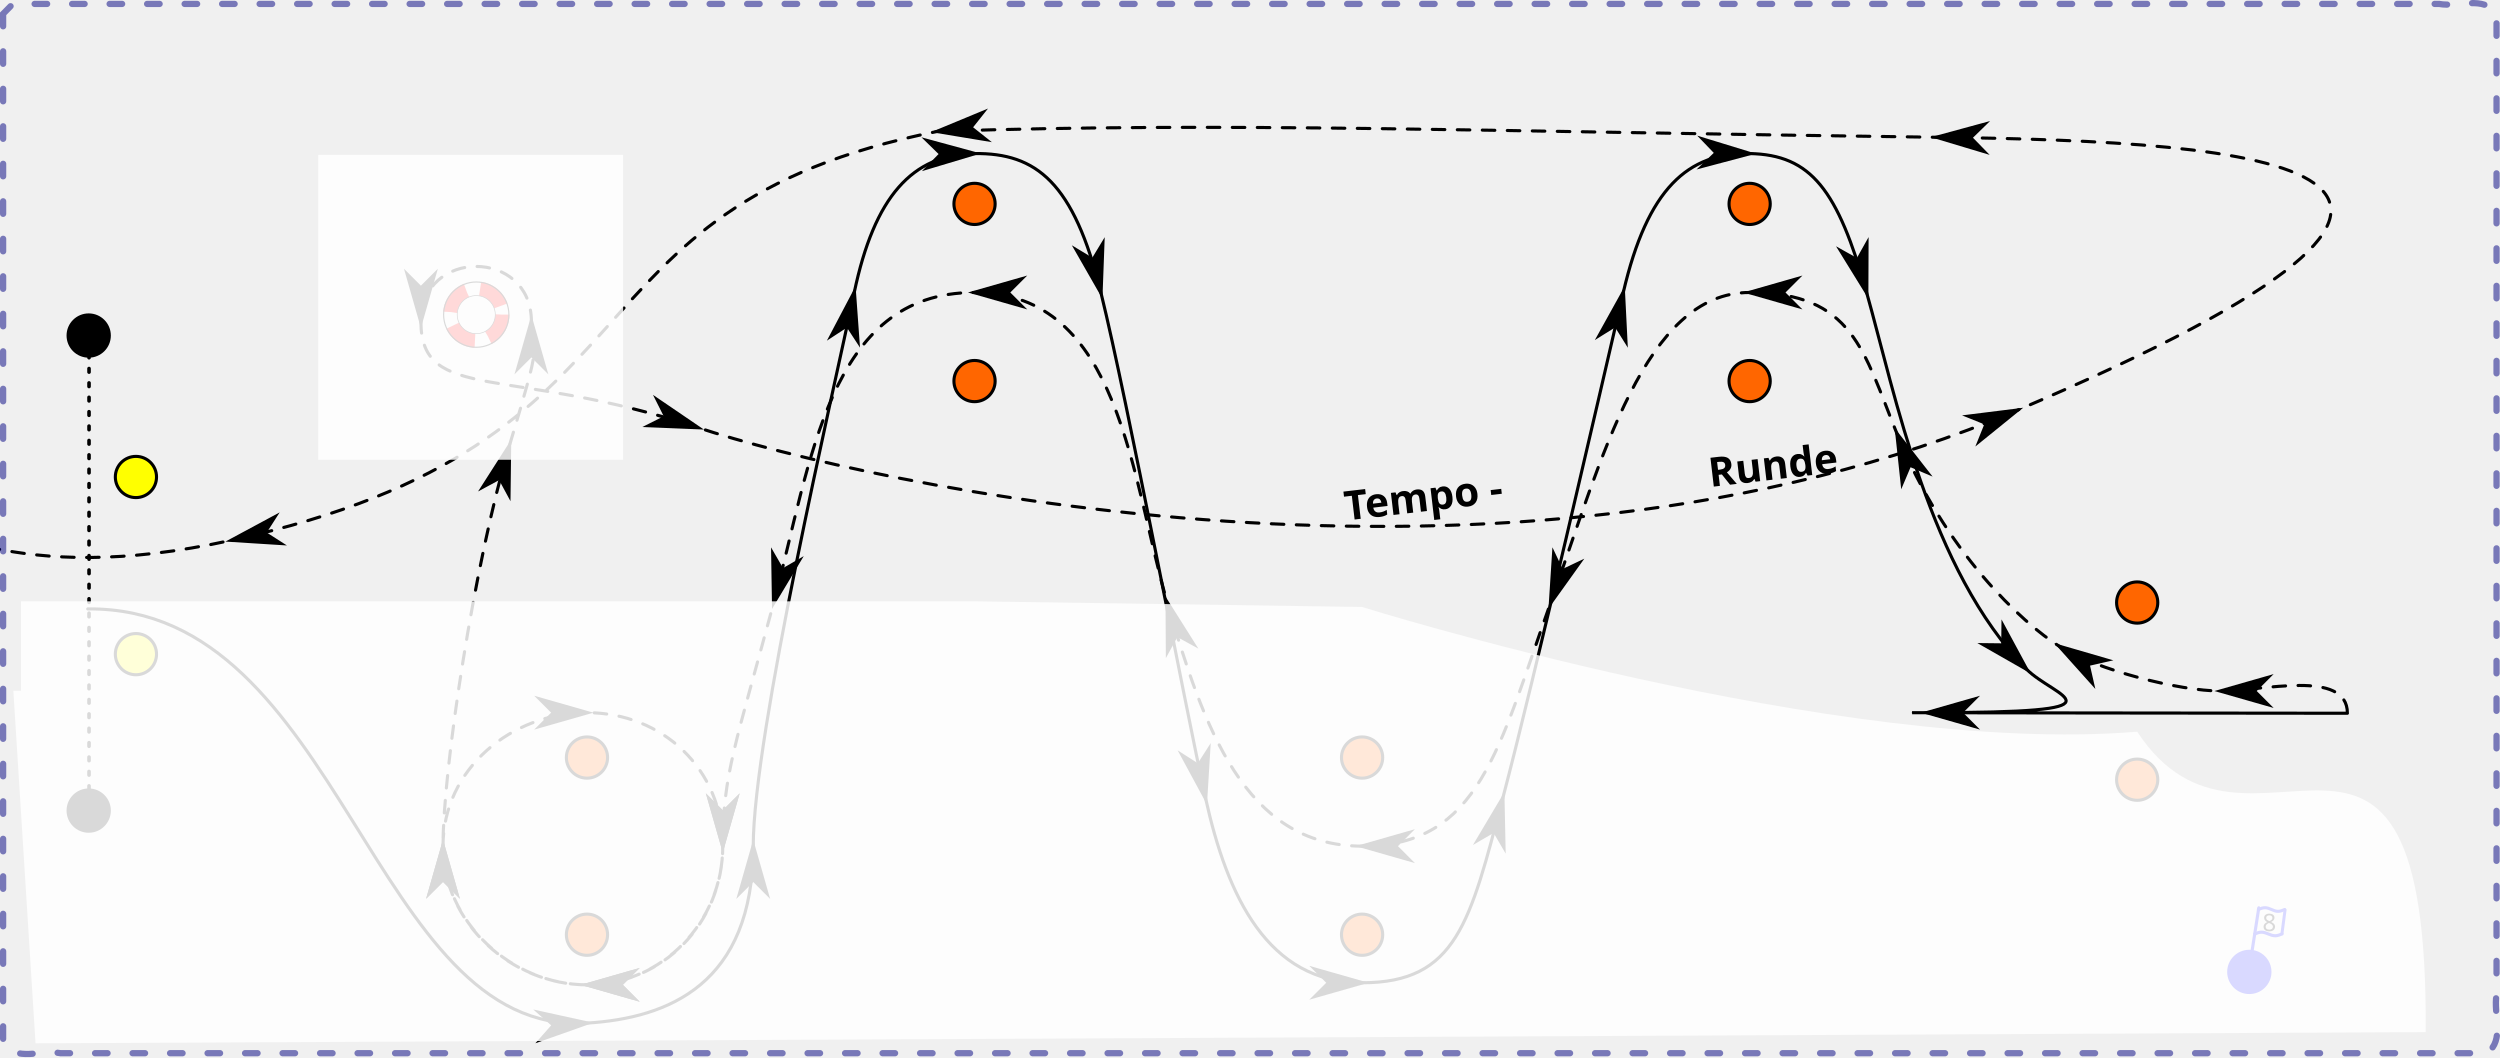
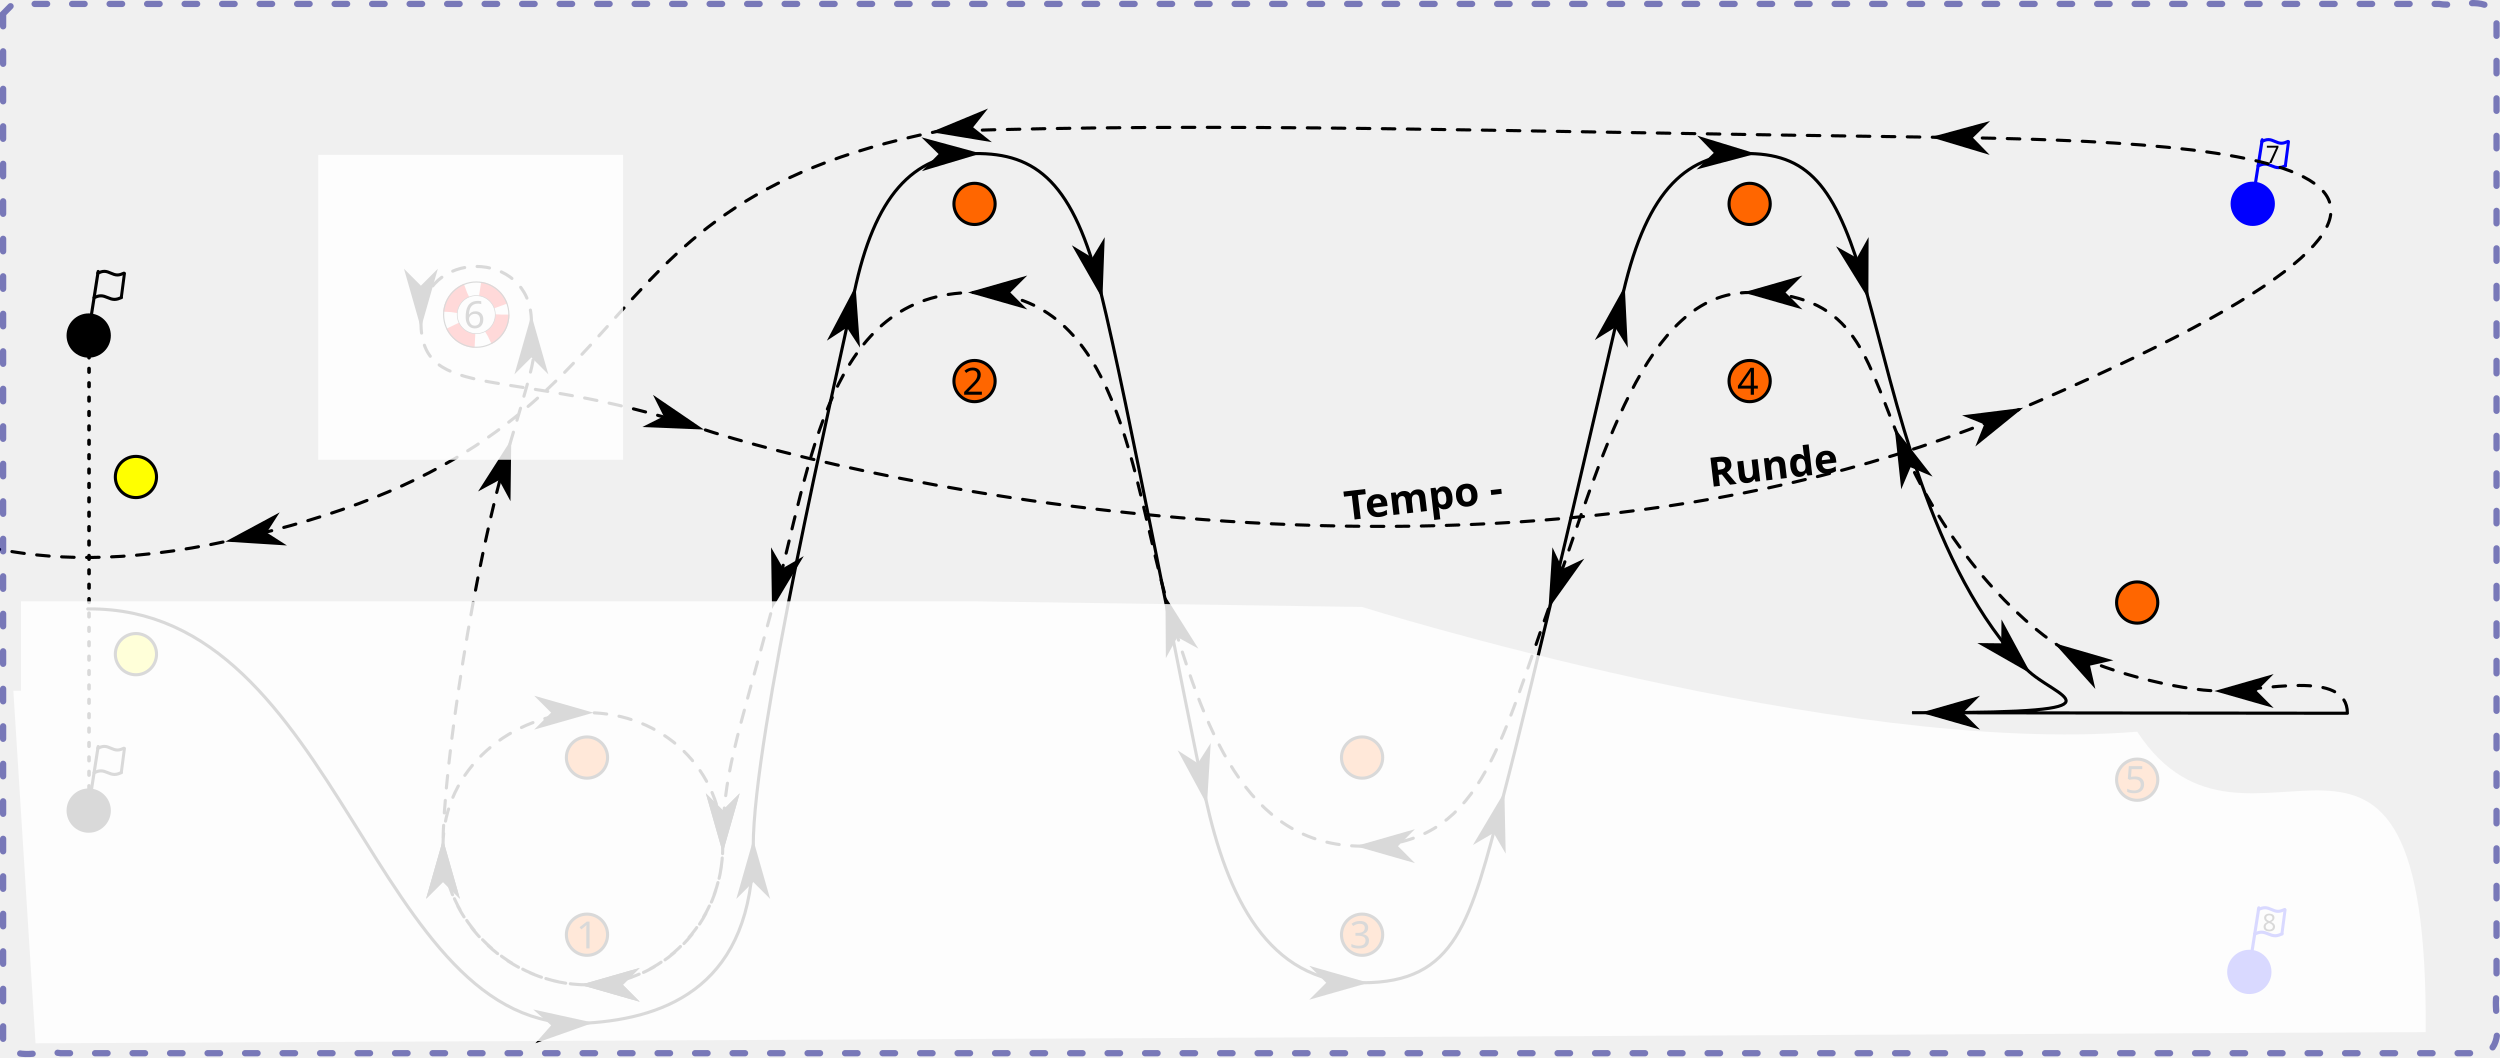
<svg xmlns="http://www.w3.org/2000/svg" version="1.0" id="svg3641" height="360.829" width="853.326" style="enable-background:new" xml:space="preserve">
  <defs id="arrows">
    <marker id="RazorWire" refX="0" refY="0" orient="auto" style="overflow:visible">
      <path id="path5527" style="fill:#34ff00;fill-opacity:1;fill-rule:evenodd;stroke:#34ff00;stroke-width:0.085pt;stroke-opacity:1" d="M 0.019,-0.632 V 0.595 L -6.621,2.568 H 9.113 L 2.979,0.595 V -0.632 L 9.166,-2.472 H -6.594 Z" />
    </marker>
    <marker orient="auto" refY="0" refX="0" id="Scissors" style="overflow:visible">
      <path id="schere" d="M 9.696,-3.847 C 8.661,-5.095 6.794,-5.052 5.4,-4.515 l -8.76,3.283 c -2.548,-1.394 -5.065,-0.995 -5.065,-1.673 0,-0.53 0.487,-0.414 0.414,-1.795 -0.07,-1.326 -1.454,-2.307 -2.763,-2.22 -1.309,-0.008 -2.666,0.995 -2.678,2.379 -0.098,1.393 1.074,2.688 2.461,2.779 1.624,0.242 4.499,-0.742 5.848,1.676 C -6.148,1.766 -7.931,1.771 -9.543,1.679 -10.882,1.602 -12.489,1.985 -13.128,3.301 c -0.617,1.261 -0.012,3.056 1.405,3.442 1.43,0.525 3.393,-0.138 3.733,-1.782 0.262,-1.267 -0.635,-1.862 -0.291,-2.322 0.26,-0.347 1.91,-0.146 4.85,-1.466 L 6.055,4.515 C 7.253,4.85 8.718,4.839 9.78,3.66 L -0.055,-0.057 Z M -9.832,-5.874 c 1.381,0.771 1.268,2.862 -0.167,3.268 -1.298,0.452 -2.956,-0.81 -2.542,-2.216 0.242,-1.154 1.764,-1.579 2.709,-1.052 z m 0.06,8.552 c 1.441,0.532 1.196,2.97 -0.269,3.298 -0.972,0.337 -2.361,-0.148 -2.459,-1.293 -0.189,-1.392 1.446,-2.65 2.728,-2.005 z" style="fill:#34ff00;fill-opacity:1;stroke:#34ff00;stroke-width:1.067;stroke-opacity:1" />
    </marker>
    <marker orient="auto" refY="0" refX="0" id="Legs" style="overflow:visible">
      <g id="g5494" transform="scale(-0.7)" style="fill:#34ff00;fill-opacity:1;stroke:#34ff00;stroke-opacity:1">
        <g id="g5496" transform="matrix(0,-1,-1,0,22.0892,22.73484)" style="fill:#34ff00;fill-opacity:1;stroke:#34ff00;stroke-opacity:1">
          <path id="path5498" d="m 22.636,22.054 c -7.371,5.036 -2.618,7.047 -6.23,14.339" style="fill:#34ff00;fill-opacity:1;fill-rule:evenodd;stroke:#34ff00;stroke-width:1.067pt;stroke-opacity:1" />
          <path id="path5500" d="m 22.825,21.918 c -1.451,8.904 3.772,9.355 4.805,14.747" style="fill:#34ff00;fill-opacity:1;fill-rule:evenodd;stroke:#34ff00;stroke-width:1.067pt;stroke-opacity:1" />
        </g>
        <path id="path5502" d="m -15.029,-7.181 -0.984,4.313 4.227,-1.305 z" style="fill:#34ff00;fill-opacity:1;fill-rule:evenodd;stroke:#34ff00;stroke-width:1.067pt;stroke-opacity:1" />
        <path id="path5504" d="m -16.23,4.861 1.999,3.946 2.418,-3.704 z" style="fill:#34ff00;fill-opacity:1;fill-rule:evenodd;stroke:#34ff00;stroke-width:1.067pt;stroke-opacity:1" />
      </g>
    </marker>
    <linearGradient id="linearGradient5477">
      <stop style="stop-color:#57e307;stop-opacity:1;" offset="0" id="stop5479" />
    </linearGradient>
    <marker style="overflow:visible" id="Arrow1Lend" refX="0" refY="0" orient="auto">
      <path style="fill-rule:evenodd;stroke:#000000;stroke-width:0.853pt;marker-start:none" d="M -10.667,0 -14.933,4.267 0,0 -14.933,-4.267 Z" id="path3104" />
    </marker>
    <marker style="overflow:visible" id="Arrow1Lstart" refX="0" refY="0" orient="auto">
      <path style="fill-rule:evenodd;stroke:#000000;stroke-width:0.853pt;marker-start:none" d="M 10.667,0 14.933,-4.267 0,0 14.933,4.267 Z" id="path3282" />
    </marker>
    <marker style="overflow:visible" id="Arrow1Lstart-7" refX="0" refY="0" orient="auto">
      <path style="fill-rule:evenodd;stroke:#000000;stroke-width:0.853pt;marker-start:none" d="M 10.667,0 14.933,-4.267 0,0 14.933,4.267 Z" id="path3282-4" />
    </marker>
    <marker style="overflow:visible" id="Arrow1Lend-6" refX="0" refY="0" orient="auto">
      <path style="fill-rule:evenodd;stroke:#000000;stroke-width:0.853pt;marker-start:none" d="M -10.667,0 -14.933,4.267 0,0 -14.933,-4.267 Z" id="path3104-0" />
    </marker>
  </defs>
  <g transform="translate(-215.4445,-435.3955)" style="display:inline" id="Parcours">
    <defs id="defs2076" />
    <g id="g1" />
    <g id="layer6" style="display:inline">
      <g transform="translate(18.94796,85.04597)" id="Zeitnahme" style="display:inline">
        <g id="g13156" transform="translate(-177.6378,-94.48819)">
          <path style="fill:#000000;fill-opacity:1;stroke:#000000;stroke-width:1.762" d="m 411.087,559.37 c 0,-3.685 -2.986,-6.678 -6.678,-6.678 -3.683,0 -6.678,2.987 -6.678,6.678 0,3.685 2.987,6.678 6.678,6.678 3.685,0 6.678,-2.987 6.678,-6.678 z" id="path13158" />
        </g>
        <g id="g13172" transform="translate(-177.6378,67.66194)">
          <path style="fill:#000000;fill-opacity:1;stroke:#000000;stroke-width:1.762" d="m 411.087,559.37 c 0,-3.685 -2.986,-6.678 -6.678,-6.678 -3.683,0 -6.678,2.987 -6.678,6.678 0,3.685 2.987,6.678 6.678,6.678 3.685,0 6.678,-2.987 6.678,-6.678 z" id="path13174" />
        </g>
        <path style="fill:none;stroke:#000000;stroke-width:1.228;stroke-linecap:round;stroke-linejoin:miter;stroke-miterlimit:4;stroke-dasharray:1.228, 3.684;stroke-dashoffset:0;stroke-opacity:1" d="m 226.886,466.315 c 0,23.379 0,46.759 0,70.138 0,19.991 0,67.885 0,87.271" id="path14169" />
      </g>
      <g transform="translate(113.4362,157.2769)" id="Tor1" style="display:inline;fill:#ff6600">
        <path style="fill:#ff6600;stroke:#000000;stroke-width:1.056" d="m 309.393,536.693 c 0,-3.883 -3.149,-7.032 -7.031,-7.032 -3.881,0 -7.031,3.148 -7.031,7.032 0,3.883 3.15,7.031 7.031,7.031 3.882,0 7.031,-3.147 7.031,-7.031 z" id="Tor1_innen" />
        <path style="fill:#ff6600;stroke:#000000;stroke-width:1.056" d="m 309.393,597.166 c 0,-3.883 -3.149,-7.032 -7.031,-7.032 -3.881,0 -7.031,3.148 -7.031,7.032 0,3.883 3.15,7.031 7.031,7.031 3.882,0 7.031,-3.147 7.031,-7.031 z" id="Tor1_aussen" />
      </g>
      <g transform="translate(226.8221,-31.69941)" id="Tor2" style="display:inline;fill:#ff6600">
        <path style="fill:#ff6600;stroke:#000000;stroke-width:1.056" d="m 328.291,536.693 c 0,-3.883 -3.149,-7.032 -7.031,-7.032 -3.881,0 -7.031,3.148 -7.031,7.032 0,3.883 3.15,7.031 7.031,7.031 3.882,0 7.031,-3.147 7.031,-7.031 z" id="Tor2_aussen" />
        <path style="fill:#ff6600;stroke:#000000;stroke-width:1.056" d="m 328.291,597.166 c 0,-3.883 -3.149,-7.032 -7.031,-7.032 -3.881,0 -7.031,3.148 -7.031,7.032 0,3.883 3.15,7.031 7.031,7.031 3.882,0 7.031,-3.147 7.031,-7.031 z" id="Tor2_innen" />
      </g>
      <g transform="translate(340.2078,157.2769)" id="Tor3" style="display:inline;fill:#ff6600">
        <path style="fill:#ff6600;stroke:#000000;stroke-width:1.056" d="m 347.189,536.693 c 0,-3.883 -3.149,-7.032 -7.031,-7.032 -3.881,0 -7.031,3.148 -7.031,7.032 0,3.883 3.15,7.031 7.031,7.031 3.882,0 7.031,-3.147 7.031,-7.031 z" id="Tor3_innen" />
        <path style="fill:#ff6600;stroke:#000000;stroke-width:1.056" d="m 347.189,597.166 c 0,-3.883 -3.149,-7.032 -7.031,-7.032 -3.881,0 -7.031,3.148 -7.031,7.032 0,3.883 3.15,7.031 7.031,7.031 3.882,0 7.031,-3.147 7.031,-7.031 z" id="Tor3_aussen" />
      </g>
      <g transform="translate(453.5935,-31.69941)" id="Tor4" style="display:inline;fill:#ff6600">
        <path style="fill:#ff6600;stroke:#000000;stroke-width:1.056" d="m 366.086,536.693 c 0,-3.883 -3.149,-7.032 -7.031,-7.032 -3.881,0 -7.031,3.148 -7.031,7.032 0,3.883 3.15,7.031 7.031,7.031 3.882,0 7.031,-3.147 7.031,-7.031 z" id="Tor4_aussen" />
        <path style="fill:#ff6600;stroke:#000000;stroke-width:1.056" d="m 366.086,597.166 c 0,-3.883 -3.149,-7.032 -7.031,-7.032 -3.881,0 -7.031,3.148 -7.031,7.032 0,3.883 3.15,7.031 7.031,7.031 3.882,0 7.031,-3.147 7.031,-7.031 z" id="Tor4_innen" />
      </g>
      <g transform="translate(566.9793,104.3635)" id="Tor5" style="display:inline;fill:#ff6600">
        <path style="fill:#ff6600;stroke:#000000;stroke-width:1.056" d="m 384.984,536.693 c 0,-3.883 -3.149,-7.032 -7.031,-7.032 -3.881,0 -7.031,3.148 -7.031,7.032 0,3.883 3.15,7.031 7.031,7.031 3.882,0 7.031,-3.147 7.031,-7.031 z" id="Tor5_oben" />
        <path style="fill:#ff6600;stroke:#000000;stroke-width:1.056" d="m 384.984,597.166 c 0,-3.883 -3.149,-7.032 -7.031,-7.032 -3.881,0 -7.031,3.148 -7.031,7.032 0,3.883 3.15,7.031 7.031,7.031 3.882,0 7.031,-3.147 7.031,-7.031 z" id="Tor5_unten" />
      </g>
      <g transform="translate(18.94796,138.3793)" id="Schikane" style="display:inline">
        <g style="fill:none" id="Ring">
          <ellipse id="path8826" style="fill:none;stroke:#ff0000;stroke-width:4.821;stroke-linecap:butt;stroke-linejoin:round;stroke-miterlimit:4;stroke-dasharray:9.643, 4.821;stroke-dashoffset:0;stroke-opacity:1" cx="359.055" cy="404.409" rx="8.928" ry="8.928" />
          <ellipse style="display:inline;fill:none;stroke:#000000;stroke-width:0.229;stroke-linecap:round;stroke-linejoin:round;stroke-miterlimit:4;stroke-dasharray:none;stroke-dashoffset:0;stroke-opacity:1" id="path3620" cx="359.055" cy="404.409" rx="6.5" ry="6.5" />
          <ellipse style="display:inline;fill:none;stroke:#000000;stroke-width:0.393;stroke-linecap:round;stroke-linejoin:round;stroke-miterlimit:4;stroke-dasharray:none;stroke-dashoffset:0;stroke-opacity:1" id="path2733" cx="359.055" cy="404.409" rx="11.142" ry="11.142" />
        </g>
      </g>
      <g transform="translate(-40.52031,61.51377)" id="Start+Ziel" style="display:inline">
        <path style="fill:#ffff00;stroke:#000000;stroke-width:1.056" d="m 309.393,536.693 c 0,-3.883 -3.149,-7.032 -7.031,-7.032 -3.881,0 -7.031,3.148 -7.031,7.032 0,3.883 3.15,7.031 7.031,7.031 3.882,0 7.031,-3.147 7.031,-7.031 z" id="Tor1_innen-7" />
        <path style="fill:#ffff00;stroke:#000000;stroke-width:1.056" d="m 309.393,597.166 c 0,-3.883 -3.149,-7.032 -7.031,-7.032 -3.881,0 -7.031,3.148 -7.031,7.032 0,3.883 3.15,7.031 7.031,7.031 3.882,0 7.031,-3.147 7.031,-7.031 z" id="Tor1_aussen-3" />
      </g>
    </g>
  </g>
+   <g transform="translate(-215.4445,-435.3955)" style="display:inline" id="ParcoursLabel">
+     <defs id="defs2832" />
+     <g id="g3113" style="display:inline">
+       <text xml:space="preserve" style="font-style:normal;font-weight:normal;font-size:12.8px;line-height:0%;font-family:'Arial Black';display:inline;fill:#000000;fill-opacity:1;stroke:none;stroke-width:1.067" x="373.691" y="547.37" id="text3034">
+         <tspan id="tspan3032" x="373.691" y="547.37" style="font-size:12.8px;line-height:1.25;stroke-width:1.067">6</tspan>
+       </text>
+       <text xml:space="preserve" style="font-style:normal;font-weight:normal;font-size:12.8px;line-height:0%;font-family:'Arial Black';display:inline;fill:#000000;fill-opacity:1;stroke:none;stroke-width:1.067" x="412.13" y="759.102" id="text3038">
+         <tspan id="tspan3036" x="412.13" y="759.102" style="font-size:12.8px;line-height:1.25;stroke-width:1.067">1</tspan>
+       </text>
+       <text xml:space="preserve" style="font-style:normal;font-weight:normal;font-size:12.8px;line-height:0%;font-family:'Arial Black';display:inline;fill:#000000;fill-opacity:1;stroke:none;stroke-width:1.067" x="808.383" y="570.125" id="text3042">
+         <tspan id="tspan3040" x="808.383" y="570.125" style="font-size:12.8px;line-height:1.25;stroke-width:1.067">4</tspan>
+       </text>
+       <text xml:space="preserve" style="font-style:normal;font-weight:normal;font-size:12.8px;line-height:0%;font-family:'Arial Black';display:inline;fill:#000000;fill-opacity:1;stroke:none;stroke-width:1.067" x="940.704" y="706.032" id="text3046">
+         <tspan id="tspan3044" x="940.704" y="706.032" style="font-size:12.8px;line-height:1.25;stroke-width:1.067">5</tspan>
+       </text>
+       <text xml:space="preserve" style="font-style:normal;font-weight:normal;font-size:12.8px;line-height:0%;font-family:'Arial Black';display:inline;fill:#000000;fill-opacity:1;stroke:none;stroke-width:1.067" x="676.131" y="759.024" id="text3050">
+         <tspan id="tspan3048" x="676.131" y="759.024" style="font-size:12.8px;line-height:1.25;stroke-width:1.067">3</tspan>
+       </text>
+       <g transform="translate(579.9631,-35.51099)" id="g3068" style="display:inline">
+         <path id="path3052" d="m 411.087,540.472 c 0,-3.685 -2.986,-6.678 -6.678,-6.678 -3.683,0 -6.678,2.987 -6.678,6.678 0,3.685 2.987,6.678 6.678,6.678 3.685,0 6.678,-2.987 6.678,-6.678 z" style="fill:#0000ff;fill-opacity:1;stroke:#0000ff;stroke-width:1.762" />
+         <g style="stroke:#0000ff" id="g3062">
+           <path id="path3054" d="m 407.511,519.18 c 0.372,-0.161 0.745,-0.325 1.117,-0.438 0.372,-0.114 0.744,-0.181 1.117,-0.181 0.372,0 0.744,0.063 1.117,0.181 0.372,0.113 0.744,0.273 1.116,0.438 0.369,0.16 0.745,0.321 1.117,0.434 0.369,0.114 0.745,0.181 1.117,0.181 0.368,0 0.745,-0.064 1.117,-0.181 0.368,-0.113 0.744,-0.274 1.117,-0.434" style="fill:none;stroke:#0000ff;stroke-width:1.052;stroke-linecap:round;stroke-linejoin:round" />
+           <path id="path3056" d="m 407.643,518.601 -2.7,17.3 v 0.258 0" style="fill:none;stroke:#0000ff;stroke-width:1.067;stroke-linecap:round;stroke-linejoin:round" />
+           <path id="path3058" d="m 406.246,527.522 c 0.384,-0.158 0.775,-0.317 1.163,-0.429 0.383,-0.113 0.775,-0.179 1.163,-0.179 0.383,0 0.774,0.062 1.163,0.179 0.387,0.112 0.774,0.271 1.163,0.429 0.387,0.159 0.774,0.317 1.162,0.433 0.388,0.109 0.775,0.175 1.163,0.175 0.388,0 0.775,-0.062 1.163,-0.175 0.387,-0.112 0.775,-0.271 1.163,-0.433" style="fill:none;stroke:#0000ff;stroke-width:1.067;stroke-linecap:round;stroke-linejoin:round" />
+           <path id="path3060" d="m 416.604,519.31 -1.039,7.969 v 0.12 0" style="fill:none;stroke:#0000ff;stroke-width:1.024;stroke-linecap:round" />
+         </g>
+         <text xml:space="preserve" style="font-style:normal;font-weight:normal;font-size:12.8px;line-height:0%;font-family:'Arial Black';fill:#000000;fill-opacity:1;stroke:none;stroke-width:1.067" x="408.873" y="526.543" id="text3066">
+           <tspan id="tspan3064" x="408.873" y="526.543" style="font-size:8.242px;line-height:1.25;stroke-width:1.067">7</tspan>
+         </text>
+       </g>
+       <text xml:space="preserve" style="font-style:normal;font-weight:normal;font-size:12.8px;line-height:0%;font-family:'Arial Black';display:inline;fill:#000000;fill-opacity:1;stroke:none;stroke-width:1.067" x="543.926" y="570.125" id="text3090">
+         <tspan id="tspan3088" x="543.926" y="570.125" style="font-size:12.8px;line-height:1.25;stroke-width:1.067">2</tspan>
+       </text>
+       <g id="g3100">
+         <path id="path3092" d="m 248.821,528.636 c 0.372,-0.161 0.745,-0.325 1.117,-0.438 0.372,-0.114 0.744,-0.181 1.117,-0.181 0.372,0 0.744,0.063 1.117,0.181 0.372,0.113 0.744,0.273 1.116,0.438 0.369,0.16 0.745,0.321 1.117,0.434 0.369,0.114 0.745,0.181 1.117,0.181 0.368,0 0.745,-0.064 1.117,-0.181 0.368,-0.113 0.744,-0.274 1.117,-0.434" style="display:inline;fill:none;stroke:#000000;stroke-width:1.052;stroke-linecap:round;stroke-linejoin:round" />
+         <path id="path3094" d="m 248.953,528.057 -2.7,17.3 v 0.258 0" style="display:inline;fill:none;stroke:#000000;stroke-width:1.067;stroke-linecap:round;stroke-linejoin:round" />
+         <path id="path3096" d="m 247.556,536.977 c 0.384,-0.158 0.775,-0.317 1.163,-0.429 0.383,-0.113 0.775,-0.179 1.163,-0.179 0.383,0 0.774,0.062 1.163,0.179 0.387,0.112 0.774,0.271 1.163,0.429 0.387,0.159 0.774,0.317 1.162,0.433 0.388,0.109 0.775,0.175 1.163,0.175 0.388,0 0.775,-0.062 1.163,-0.175 0.387,-0.112 0.775,-0.271 1.163,-0.433" style="display:inline;fill:none;stroke:#000000;stroke-width:1.067;stroke-linecap:round;stroke-linejoin:round" />
+         <path id="path3098" d="m 257.914,528.766 -1.039,7.969 v 0.12 0" style="display:inline;fill:none;stroke:#000000;stroke-width:1.024;stroke-linecap:round" />
+       </g>
+       <g id="g3111">
+         <path id="path3102" d="m 248.821,690.786 c 0.372,-0.161 0.745,-0.325 1.117,-0.438 0.372,-0.114 0.744,-0.181 1.117,-0.181 0.372,0 0.744,0.063 1.117,0.181 0.372,0.113 0.744,0.273 1.116,0.438 0.369,0.16 0.745,0.321 1.117,0.434 0.369,0.114 0.745,0.181 1.117,0.181 0.368,0 0.745,-0.064 1.117,-0.181 0.368,-0.113 0.744,-0.274 1.117,-0.434" style="display:inline;fill:none;stroke:#000000;stroke-width:1.052;stroke-linecap:round;stroke-linejoin:round" />
+         <path id="path3105" d="m 248.953,690.207 -2.7,17.3 v 0.258 0" style="display:inline;fill:none;stroke:#000000;stroke-width:1.067;stroke-linecap:round;stroke-linejoin:round" />
+         <path id="path3107" d="m 247.556,699.127 c 0.384,-0.158 0.775,-0.317 1.163,-0.429 0.383,-0.113 0.775,-0.179 1.163,-0.179 0.383,0 0.774,0.062 1.163,0.179 0.387,0.112 0.774,0.271 1.163,0.429 0.387,0.159 0.774,0.317 1.162,0.433 0.388,0.109 0.775,0.175 1.163,0.175 0.388,0 0.775,-0.062 1.163,-0.175 0.387,-0.112 0.775,-0.271 1.163,-0.433" style="display:inline;fill:none;stroke:#000000;stroke-width:1.067;stroke-linecap:round;stroke-linejoin:round" />
+         <path id="path3109" d="m 257.914,690.916 -1.039,7.969 v 0.12 0" style="display:inline;fill:none;stroke:#000000;stroke-width:1.024;stroke-linecap:round" />
+       </g>
+     </g>
+   </g>
  <g transform="translate(363.3543,-208.7303)" id="SpeedbojeKlasse7" style="display:inline;enable-background:new">
    <path id="path2174" d="m 411.087,540.472 c 0,-3.685 -2.986,-6.678 -6.678,-6.678 -3.683,0 -6.678,2.987 -6.678,6.678 0,3.685 2.987,6.678 6.678,6.678 3.685,0 6.678,-2.987 6.678,-6.678 z" style="fill:#0000ff;fill-opacity:1;stroke:#0000ff;stroke-width:1.762" />
    <g style="fill:none;stroke:#0000ff" id="g2184">
      <path id="path2176" d="m 407.511,519.18 c 0.372,-0.161 0.745,-0.325 1.117,-0.438 0.372,-0.114 0.744,-0.181 1.117,-0.181 0.372,0 0.744,0.063 1.117,0.181 0.372,0.113 0.744,0.273 1.116,0.438 0.369,0.16 0.745,0.321 1.117,0.434 0.369,0.114 0.745,0.181 1.117,0.181 0.368,0 0.745,-0.064 1.117,-0.181 0.368,-0.113 0.744,-0.274 1.117,-0.434" style="fill:none;stroke:#0000ff;stroke-width:1.052;stroke-linecap:round;stroke-linejoin:round" />
      <path id="path2178" d="m 407.643,518.601 -2.7,17.3 v 0.258 0" style="fill:none;stroke:#0000ff;stroke-width:1.067;stroke-linecap:round;stroke-linejoin:round" />
      <path id="path2180" d="m 406.246,527.522 c 0.384,-0.158 0.775,-0.317 1.163,-0.429 0.383,-0.113 0.775,-0.179 1.163,-0.179 0.383,0 0.774,0.062 1.163,0.179 0.387,0.112 0.774,0.271 1.163,0.429 0.387,0.159 0.774,0.317 1.162,0.433 0.388,0.109 0.775,0.175 1.163,0.175 0.388,0 0.775,-0.062 1.163,-0.175 0.387,-0.112 0.775,-0.271 1.163,-0.433" style="fill:none;stroke:#0000ff;stroke-width:1.067;stroke-linecap:round;stroke-linejoin:round" />
      <path id="path2182" d="m 416.604,519.31 -1.039,7.969 v 0.12 0" style="fill:none;stroke:#0000ff;stroke-width:1.024;stroke-linecap:round" />
    </g>
    <text xml:space="preserve" style="font-style:normal;font-weight:normal;font-size:12.8px;line-height:0%;font-family:'Arial Black';fill:#000000;fill-opacity:1;stroke:none;stroke-width:1.067" x="408.873" y="526.543" id="text2188">
      <tspan id="tspan2186" x="408.873" y="526.543" style="font-size:8.242px;line-height:1.25;stroke-width:1.067">8</tspan>
    </text>
  </g>
  <g transform="translate(-215.4445,-435.3955)" style="display:inline" id="Klasse6">
    <text id="text3677" y="328.002" x="595.582" style="font-style:normal;font-weight:normal;font-size:12.8px;line-height:0%;font-family:Verdana;text-align:center;text-anchor:middle;display:inline;fill:#000000;fill-opacity:1;stroke:none;stroke-width:1.067" xml:space="preserve">
      <tspan style="font-weight:bold;font-size:38.4px;line-height:1.25;text-align:center;text-anchor:middle;stroke-width:1.067" y="328.002" x="595.582" id="tspan3679">DMYV-Jugend</tspan>
      <tspan id="tspan3681" style="font-weight:bold;font-size:38.4px;line-height:1.25;text-align:center;text-anchor:middle;stroke-width:1.067" y="376.002" x="595.582">Motorboot-Slalom</tspan>
      <tspan style="font-weight:bold;font-size:38.4px;line-height:1.25;text-align:center;text-anchor:middle;stroke-width:1.067" id="tspan3683" y="424.002" x="595.582">Klasse 6</tspan>
    </text>
    <g transform="rotate(-6.69396,2041.068,1305.541)" id="g2668" style="display:inline">
      <text xml:space="preserve" style="font-style:normal;font-weight:bold;font-size:12.8px;line-height:0%;font-family:Verdana;fill:#000000;fill-opacity:1;stroke:none;stroke-width:1.067" x="764.899" y="458.537" id="text2670">
        <tspan id="tspan2672" x="764.899" y="458.537" style="font-size:13.867px;line-height:1.25;stroke-width:1.067">Tempo -</tspan>
      </text>
      <text xml:space="preserve" style="font-style:normal;font-weight:bold;font-size:12.8px;line-height:0%;font-family:Verdana;fill:#000000;fill-opacity:1;stroke:none;stroke-width:1.067" x="889.699" y="461.668" id="text2674">
        <tspan id="tspan2676" x="889.699" y="461.668" style="font-size:13.867px;line-height:1.25;stroke-width:1.067">Runde</tspan>
      </text>
    </g>
    <text id="text2678" y="876.114" x="243.389" style="font-style:normal;font-weight:normal;font-size:12.8px;line-height:0%;font-family:Verdana;display:inline;fill:#000000;fill-opacity:1;stroke:none;stroke-width:1.067" xml:space="preserve">
      <tspan id="tspan2680" y="876.114" x="243.389" style="font-size:19.2px;line-height:1.25;stroke-width:1.067">Ablegen - Startlinie - in den Parcours, d.h. außen um die Tore 1 - 2 - 3 - 4 -</tspan>
      <tspan id="tspan2682" y="900.114" x="243.389" style="font-size:19.2px;line-height:1.25;stroke-width:1.067">rückwärts durch das Tor 5 - vorwärts wieder in den Parcours, d.h. durch die Tore</tspan>
      <tspan id="tspan2684" y="924.114" x="243.389" style="font-size:19.2px;line-height:1.25;stroke-width:1.067">4 - 3 - 2 - schnelle Umkreisung des Tores 1 (das Tor 1 bleibt an der Steuerbordseite!) -</tspan>
      <tspan id="tspan2686" y="948.114" x="243.389" style="font-size:19.2px;line-height:1.25;stroke-width:1.067">Schikane an der Tonne 6 - Temporunde: innen an den Toren 2 und 4, um die</tspan>
      <tspan id="tspan2688" y="972.114" x="243.389" style="font-size:19.2px;line-height:1.25;stroke-width:1.067">Tonne 7, außen an den Toren 4 und 2 vorbei - Ziellinie - anlegen.</tspan>
    </text>
    <path id="path2690" d="m 1016.681,678.851 c 0,0 -181.32,-0.198 -143.404,-0.198 71.653,0 43.372,-5.128 33.803,-14.92 -33.088,-33.861 -44.668,-93.599 -54.502,-128.504 -9.872,-35.04 -18.918,-47.015 -39.929,-47.416 -21.01,-0.401 -34.872,11.88 -43.129,47.416 -8.23,35.422 -29.987,130.291 -41.14,172.64 -11.118,42.214 -15.723,62.976 -48.015,62.976 -32.292,0 -46.073,-29.711 -53.419,-62.976 -7.37,-33.373 -26.464,-134.966 -35.736,-172.64 -9.241,-37.547 -22.025,-47.682 -43.159,-47.416 -21.135,0.266 -34.159,14.604 -41.026,47.416 -6.867,32.812 -34.478,151.155 -34.478,188.984 0,47.333 -29.176,58.689 -56.749,60.4 -73.66,4.572 -83.455,-142.282 -170.394,-141.372" style="display:inline;fill:none;stroke:#000000;stroke-width:1.067;stroke-linecap:round;stroke-linejoin:round;stroke-miterlimit:4;stroke-dashoffset:0;stroke-opacity:1;marker-start:none;marker-mid:url(#Arrow1Lstart);marker-end:none" />
    <path id="path2692" d="m 169.627,612.629 c 24.841,0 48.806,23.778 124.914,7.156 152.111,-33.376 108.144,-113.113 240.902,-139.543 99.633,-3.251 183.99,-9.2e-4 341.193,2.009 110.837,1.417 223.599,9.646 27.36,93.185 -175.497,74.709 -394.806,24.272 -450.382,5.884 -64.298,-21.273 -94.501,-8.297 -94.501,-36.17 0,-25.079 37.712,-25.079 37.712,0 0,15.274 4.503,2.236 -7.509,42.396 -12.012,40.159 -22.661,110.333 -22.663,136.631 -0.002,25.87 23.429,47.369 49.146,47.369 25.717,0 46.349,-21 46.349,-47.333 0,-26.333 -20.632,-45.56 -46.349,-45.56 -25.717,0 -49.143,19.227 -49.143,45.525 0,26.298 23.427,47.369 49.143,47.369 25.717,0 46.349,-21.463 46.349,-47.369 0,-24.334 4.44,-34.856 17.386,-83.061 12.807,-47.687 18.565,-105.888 68.518,-105.888 49.951,0 53.474,63.607 65.829,105.888 12.355,42.281 26.346,83.093 66.486,83.093 40.14,0 46.62,-33.374 64.356,-83.093 17.568,-49.246 32.096,-105.888 67.927,-105.888 35.298,0 38.862,19.997 50.33,48.31 16.312,40.274 42.763,64.531 55.497,72.541 12.734,8.01 40.856,15.184 55.013,15.184 13.99,0 43.19,-7.596 43.19,7.587" style="display:inline;fill:none;stroke:#000000;stroke-width:1.067;stroke-linecap:round;stroke-linejoin:round;stroke-miterlimit:4;stroke-dasharray:4.267, 4.267;stroke-dashoffset:0;stroke-opacity:1;marker-start:none;marker-mid:url(#Arrow1Lstart);marker-end:none" />
  </g>
  <g id="Export_Area" style="display:inline;opacity:1" transform="translate(-180.8124,-194.4877)">
    <path style="display:inline;opacity:0.5;fill:none;fill-opacity:1;fill-rule:nonzero;stroke:#000080;stroke-width:2.133;stroke-linecap:round;stroke-linejoin:miter;stroke-miterlimit:4;stroke-dasharray:4.267, 8.533;stroke-dashoffset:0;stroke-opacity:1" d="m 181.879,199.201 c 0,117.134 0,234.268 0,351.402 4.38,6.419 13.104,2.145 19.592,3.374 276.059,0 552.117,0 828.176,0 6.295,-4.466 2.103,-13.361 3.309,-19.977 0,-111.6 0,-223.2 0,-334.8 -4.38,-6.419 -13.104,-2.145 -19.592,-3.374 -276.059,0 -552.117,0 -828.176,0 -1.103,1.125 -2.206,2.25 -3.309,3.374 z" id="rect4816" />
    <g id="Alcatraz_2" style="display:inline">
      <path style="display:inline;opacity:0.85;fill:#ffffff;fill-opacity:1;fill-rule:nonzero;stroke:none;stroke-width:2.133;stroke-linecap:round;stroke-linejoin:miter;stroke-miterlimit:4;stroke-dasharray:4.267, 8.533;stroke-dashoffset:0;stroke-opacity:1" d="m 187.969,399.733 v 30.549 h -2.602 l 7.569,120.32 815.853,-3.817 c 0.895,-140.996 -60.538,-44.701 -98.484,-102.551 -101.724,8.455 -264.577,-42.571 -264.577,-42.571 L 513.375,399.733 Z" id="rect5805" />
      <rect style="display:inline;opacity:0.85;fill:#ffffff;fill-opacity:1;fill-rule:nonzero;stroke:none;stroke-width:2.133;stroke-linecap:round;stroke-linejoin:miter;stroke-miterlimit:4;stroke-dasharray:4.267, 8.533;stroke-dashoffset:0;stroke-opacity:1" id="rect6021" width="104.066" height="104.066" x="289.434" y="247.354" />
    </g>
    <g id="g2" />
  </g>
</svg>
